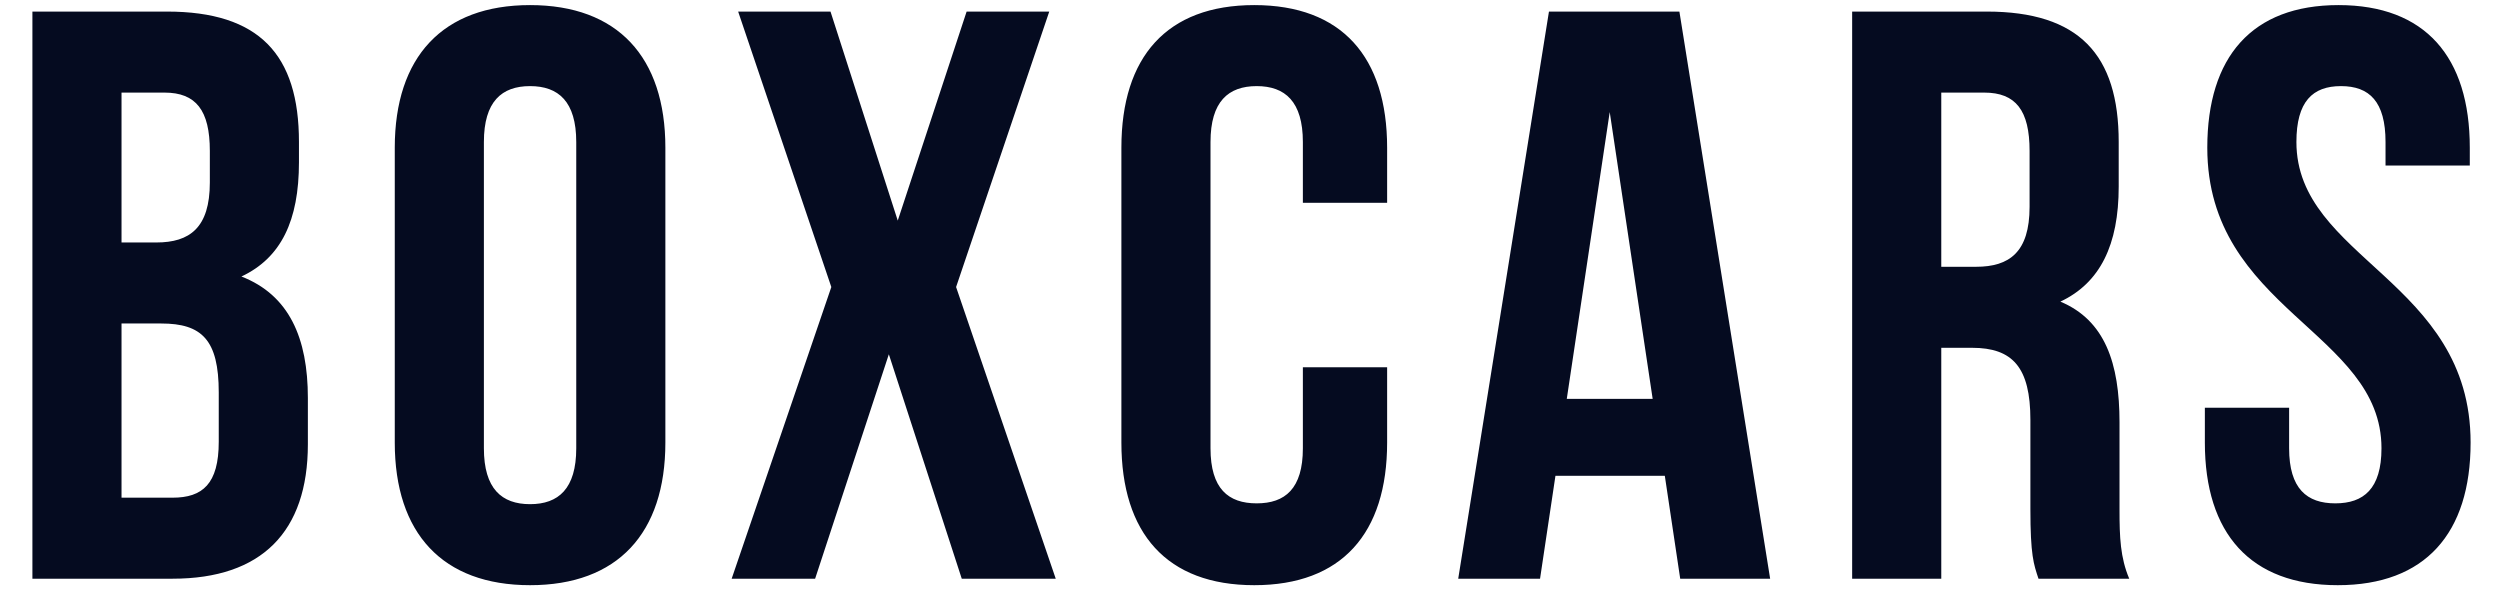
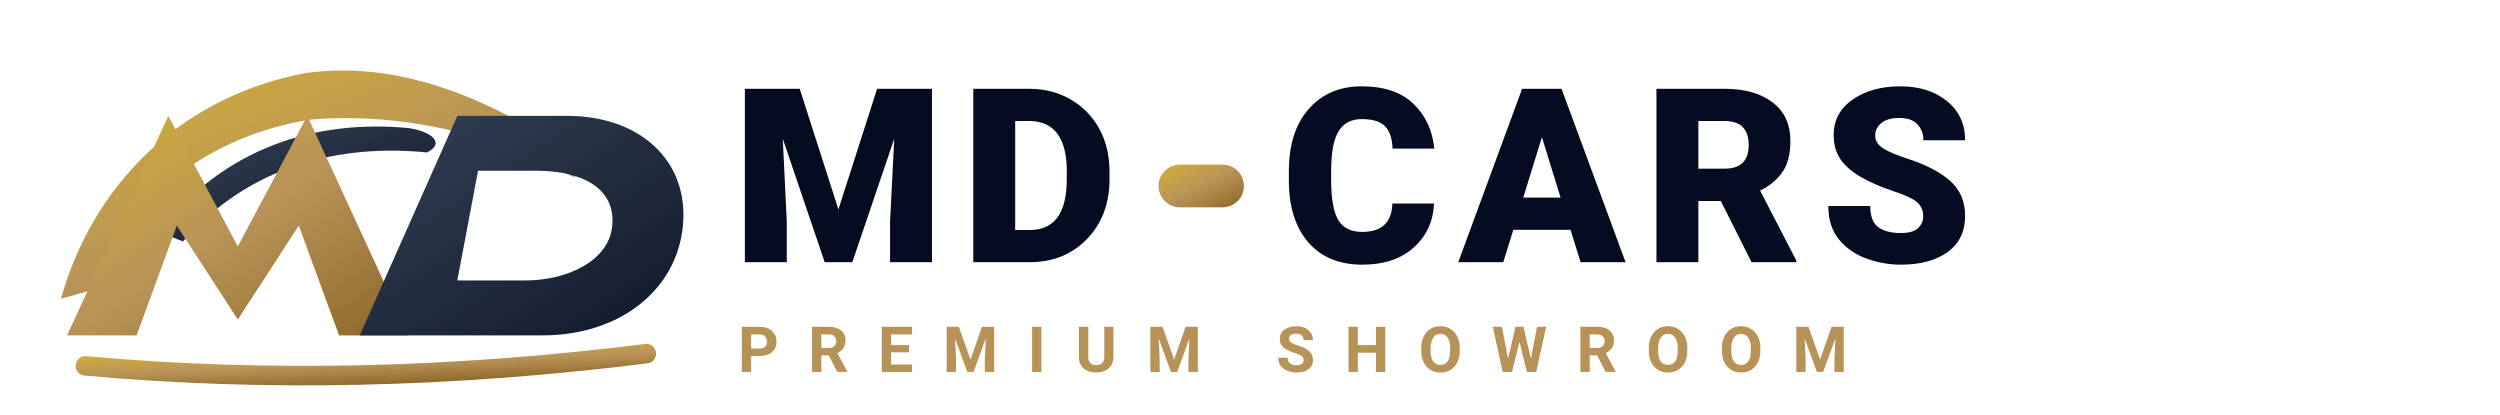
- <svg xmlns="http://www.w3.org/2000/svg" width="108" height="26" viewBox="0 0 108 26" fill="none">
-   <path d="M7.21 0.5C11.2 0.5 12.915 2.355 12.915 6.135V7.01C12.915 9.53 12.145 11.14 10.43 11.945C12.495 12.75 13.3 14.605 13.3 17.195V19.19C13.3 22.97 11.305 25 7.455 25H1.4V0.5H7.21ZM6.965 13.975H5.25V21.5H7.455C8.75 21.5 9.45 20.905 9.45 19.085V16.95C9.45 14.675 8.715 13.975 6.965 13.975ZM7.105 4H5.25V10.475H6.755C8.19 10.475 9.065 9.845 9.065 7.885V6.52C9.065 4.77 8.47 4 7.105 4ZM20.904 6.135V19.365C20.904 21.115 21.674 21.78 22.899 21.78C24.124 21.78 24.894 21.115 24.894 19.365V6.135C24.894 4.385 24.124 3.72 22.899 3.72C21.674 3.72 20.904 4.385 20.904 6.135ZM17.054 19.12V6.38C17.054 2.46 19.119 0.22 22.899 0.22C26.679 0.22 28.744 2.46 28.744 6.38V19.12C28.744 23.04 26.679 25.28 22.899 25.28C19.119 25.28 17.054 23.04 17.054 19.12ZM41.758 0.5H45.328L41.303 12.4L45.608 25H41.548L38.398 15.305L35.213 25H31.608L35.913 12.4L31.888 0.5H35.878L38.783 9.53L41.758 0.5ZM56.284 15.865H59.924V19.12C59.924 23.04 57.964 25.28 54.184 25.28C50.404 25.28 48.444 23.04 48.444 19.12V6.38C48.444 2.46 50.404 0.22 54.184 0.22C57.964 0.22 59.924 2.46 59.924 6.38V8.76H56.284V6.135C56.284 4.385 55.514 3.72 54.289 3.72C53.064 3.72 52.294 4.385 52.294 6.135V19.365C52.294 21.115 53.064 21.745 54.289 21.745C55.514 21.745 56.284 21.115 56.284 19.365V15.865ZM72.55 0.5L76.47 25H72.585L71.92 20.555H67.195L66.53 25H62.995L66.915 0.5H72.55ZM69.54 4.84L67.685 17.23H71.395L69.54 4.84ZM91.983 25H88.063C87.853 24.37 87.713 23.985 87.713 21.99V18.14C87.713 15.865 86.943 15.025 85.193 15.025H83.863V25H80.013V0.5H85.823C89.813 0.5 91.528 2.355 91.528 6.135V8.06C91.528 10.58 90.723 12.225 89.008 13.03C90.933 13.835 91.563 15.69 91.563 18.245V22.025C91.563 23.215 91.598 24.09 91.983 25ZM85.718 4H83.863V11.525H85.368C86.803 11.525 87.678 10.895 87.678 8.935V6.52C87.678 4.77 87.083 4 85.718 4ZM95.355 6.38C95.355 2.46 97.28 0.22 101.025 0.22C104.77 0.22 106.695 2.46 106.695 6.38V7.15H103.055V6.135C103.055 4.385 102.355 3.72 101.13 3.72C99.905 3.72 99.205 4.385 99.205 6.135C99.205 11.175 106.73 12.12 106.73 19.12C106.73 23.04 104.77 25.28 100.99 25.28C97.21 25.28 95.25 23.04 95.25 19.12V17.615H98.89V19.365C98.89 21.115 99.66 21.745 100.885 21.745C102.11 21.745 102.88 21.115 102.88 19.365C102.88 14.325 95.355 13.38 95.355 6.38Z" fill="#050B20" />
+ <svg xmlns="http://www.w3.org/2000/svg" viewBox="0 0 205 34" width="205" height="34" fill="none">
+   <defs>
+     <linearGradient id="goldGradLight" x1="0%" y1="0%" x2="100%" y2="100%">
+       <stop offset="0%" stop-color="#D4AF37" />
+       <stop offset="50%" stop-color="#B89358" />
+       <stop offset="100%" stop-color="#8C6627" />
+     </linearGradient>
+     <linearGradient id="silverGradLight" x1="0%" y1="0%" x2="100%" y2="100%">
+       <stop offset="0%" stop-color="#334155" />
+       <stop offset="60%" stop-color="#1E293B" />
+       <stop offset="100%" stop-color="#0F172A" />
+     </linearGradient>
+   </defs>
+   <g transform="translate(1, 1)">
+     <path d="M 4 23.5 C 6.5 14.5 13.5 7 24 5 C 31 4 38 6.5 45 11 L 49.5 12 C 51.5 10 54 11 52.5 14 C 50.5 13.2 48.5 13 46 13.5 C 39.5 10 32 8.2 24.5 8.8 C 15.5 10.2 9 16 6.5 22.8 Z" fill="url(#goldGradLight)" />
+     <path d="M 12 18 C 17.5 11 25 8.8 32.5 9.5 C 34.5 9.8 35.5 10.8 34 11.5 C 27 10.8 19.5 12.5 14 18.8 Z" fill="url(#silverGradLight)" />
+     <path d="M 4.5 26.5 L 12.8 8.5 L 18.5 19.2 L 24.2 8.5 L 32.5 26.5 H 26.8 L 23.5 17.5 L 18.5 25.2 L 13.5 17.5 L 10.2 26.5 Z" fill="url(#goldGradLight)" />
+     <path d="M 28.5 26.5 L 36.5 8.5 H 45.5 C 51.5 8.5 55.5 12.2 55 17.5 C 54.5 22.8 49.8 26.5 43.5 26.5 Z M 36.5 22 H 42 C 45.8 22 49 20.2 49.2 17.5 C 49.5 14.5 46.8 13 43 13 H 38.2 Z" fill="url(#silverGradLight)" />
+     <path d="M 6 29 Q 28 31 52 28" stroke="url(#goldGradLight)" stroke-width="1.6" stroke-linecap="round" />
+   </g>
+   <g transform="translate(60, 0)">
+     <text x="0" y="21.5" font-family="system-ui, -apple-system, 'Segoe UI', Roboto, 'Plus Jakarta Sans', sans-serif" font-weight="900" font-size="20" letter-spacing="1.2" fill="#050B20">MD</text>
+     <rect x="35" y="13.5" width="7" height="3.5" rx="1.75" fill="url(#goldGradLight)" />
+     <text x="45" y="21.5" font-family="system-ui, -apple-system, 'Segoe UI', Roboto, 'Plus Jakarta Sans', sans-serif" font-weight="900" font-size="20" letter-spacing="1.5" fill="#050B20">CARS</text>
+     <text x="0.5" y="30.5" font-family="system-ui, -apple-system, 'Segoe UI', Roboto, 'Plus Jakarta Sans', sans-serif" font-weight="700" font-size="5.2" letter-spacing="2.4" fill="#B89358">PREMIUM SHOWROOM</text>
+   </g>
</svg>
